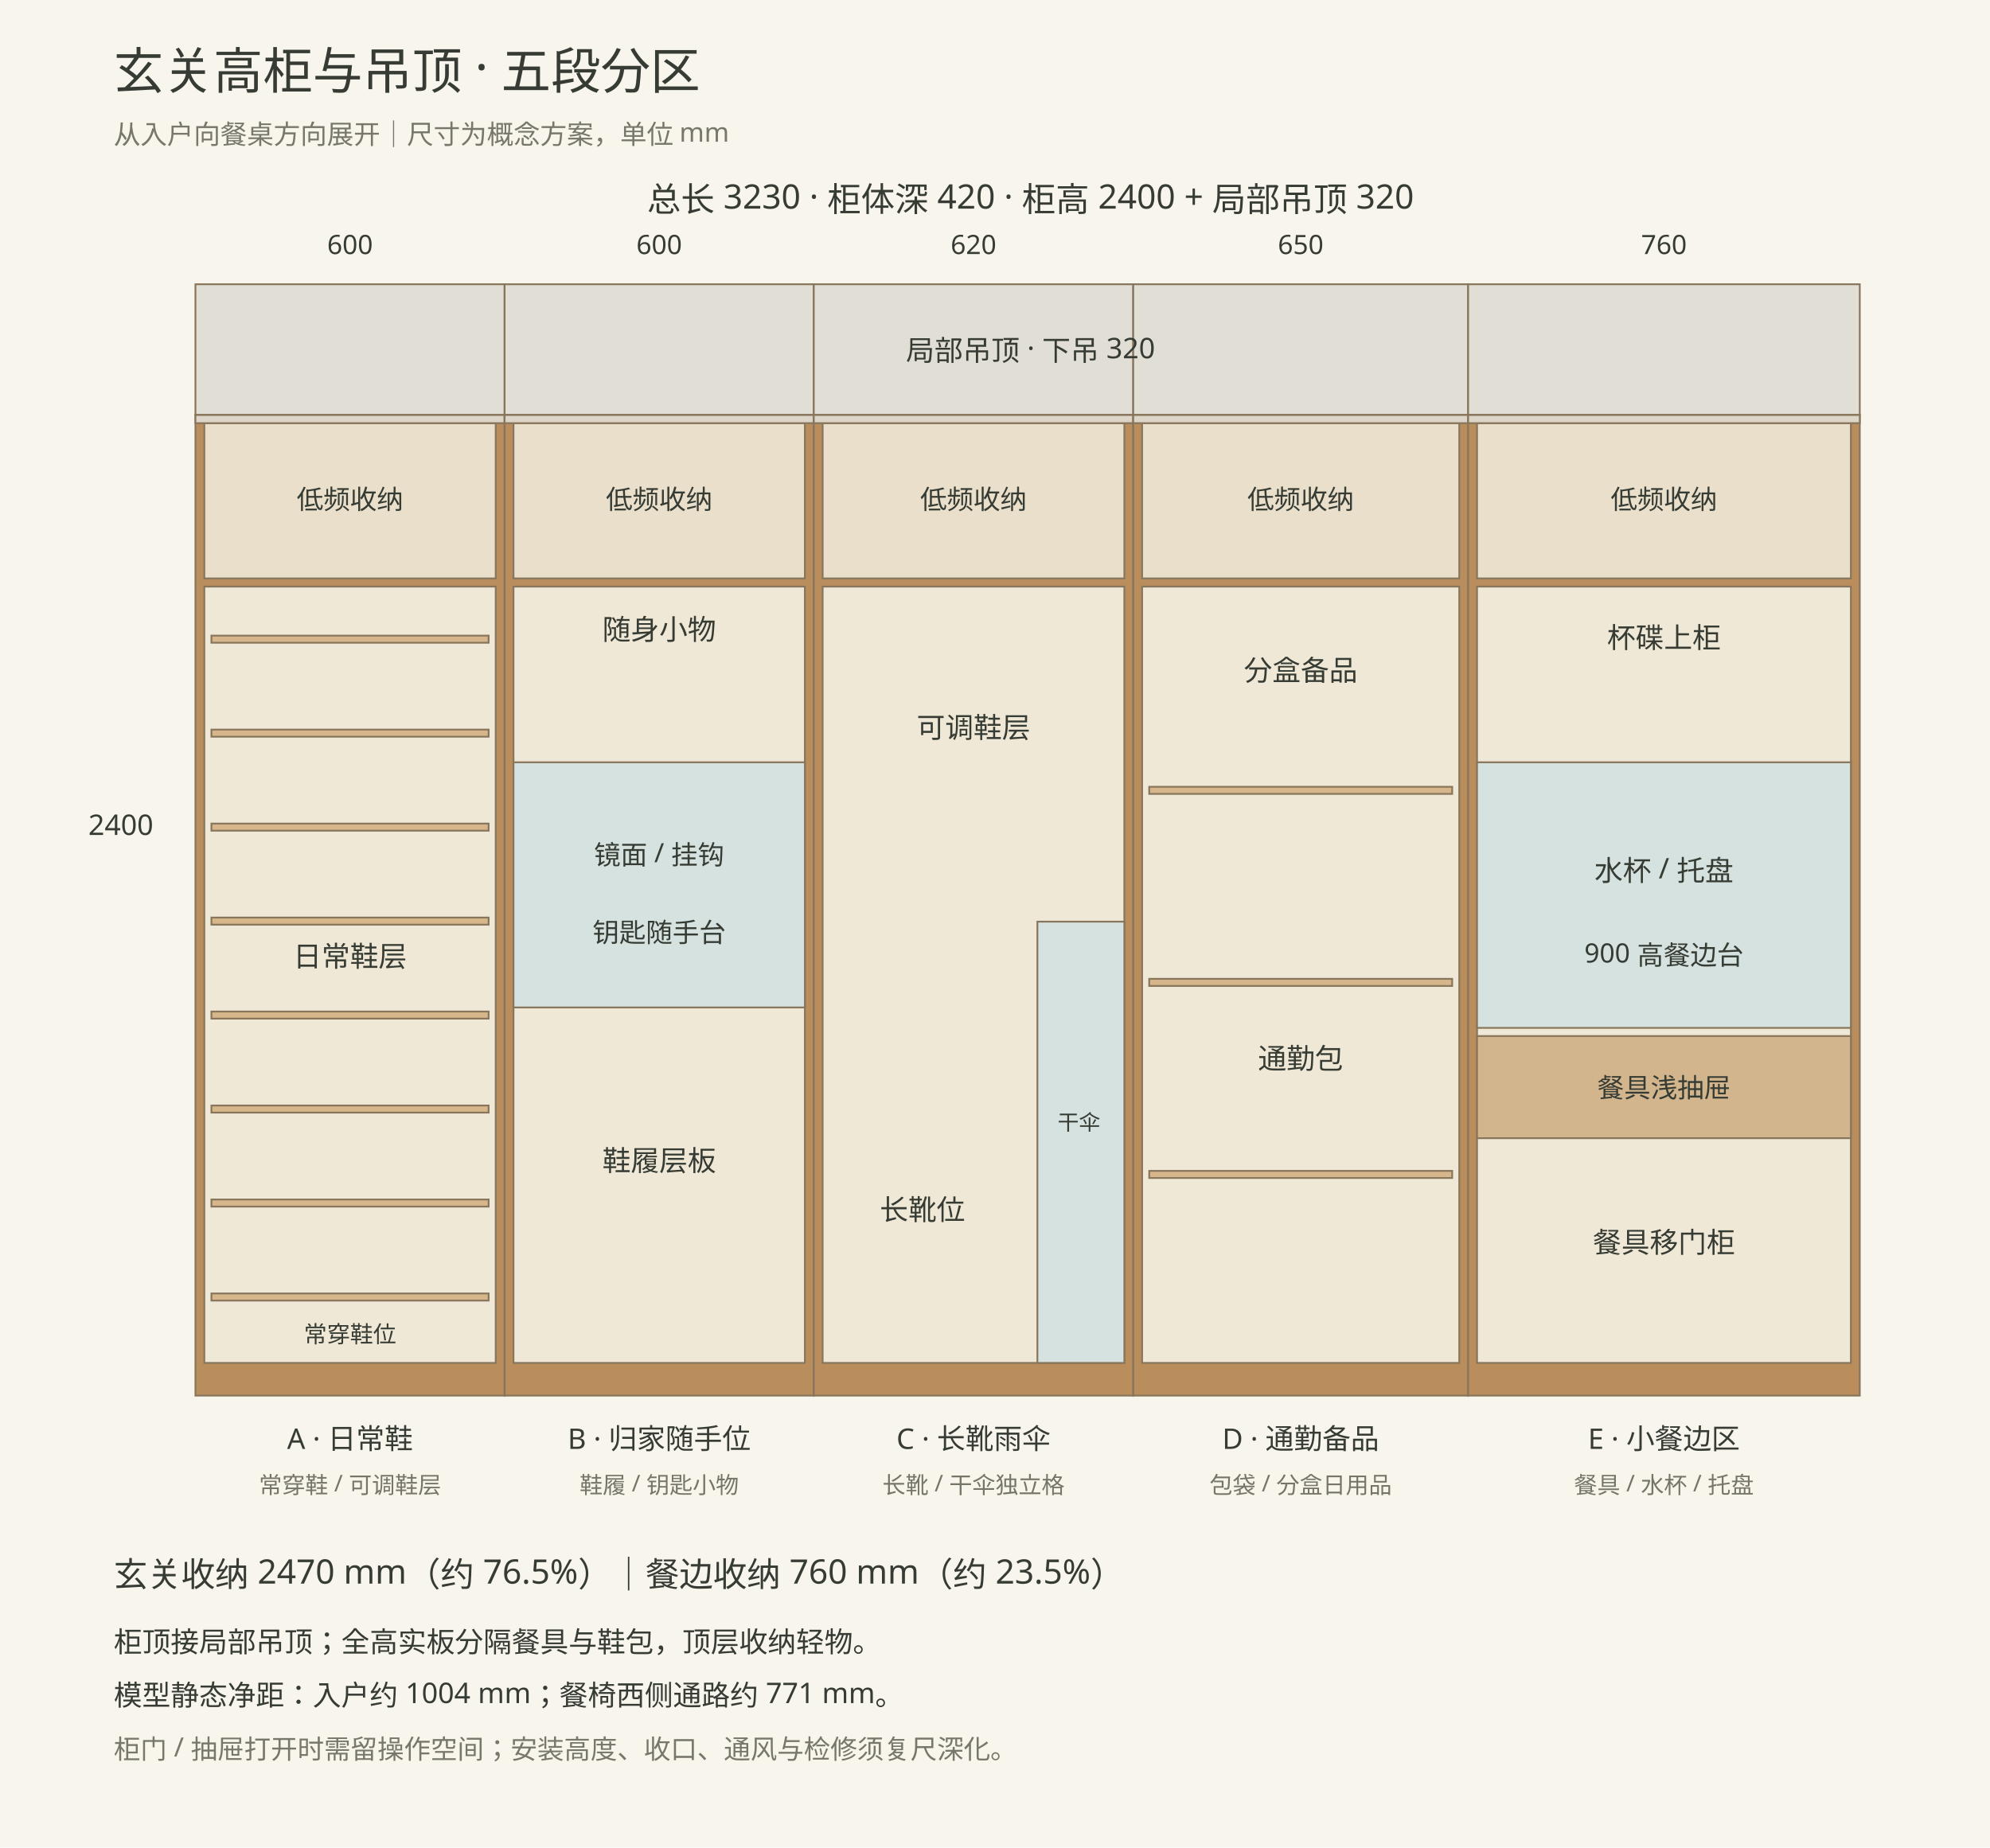
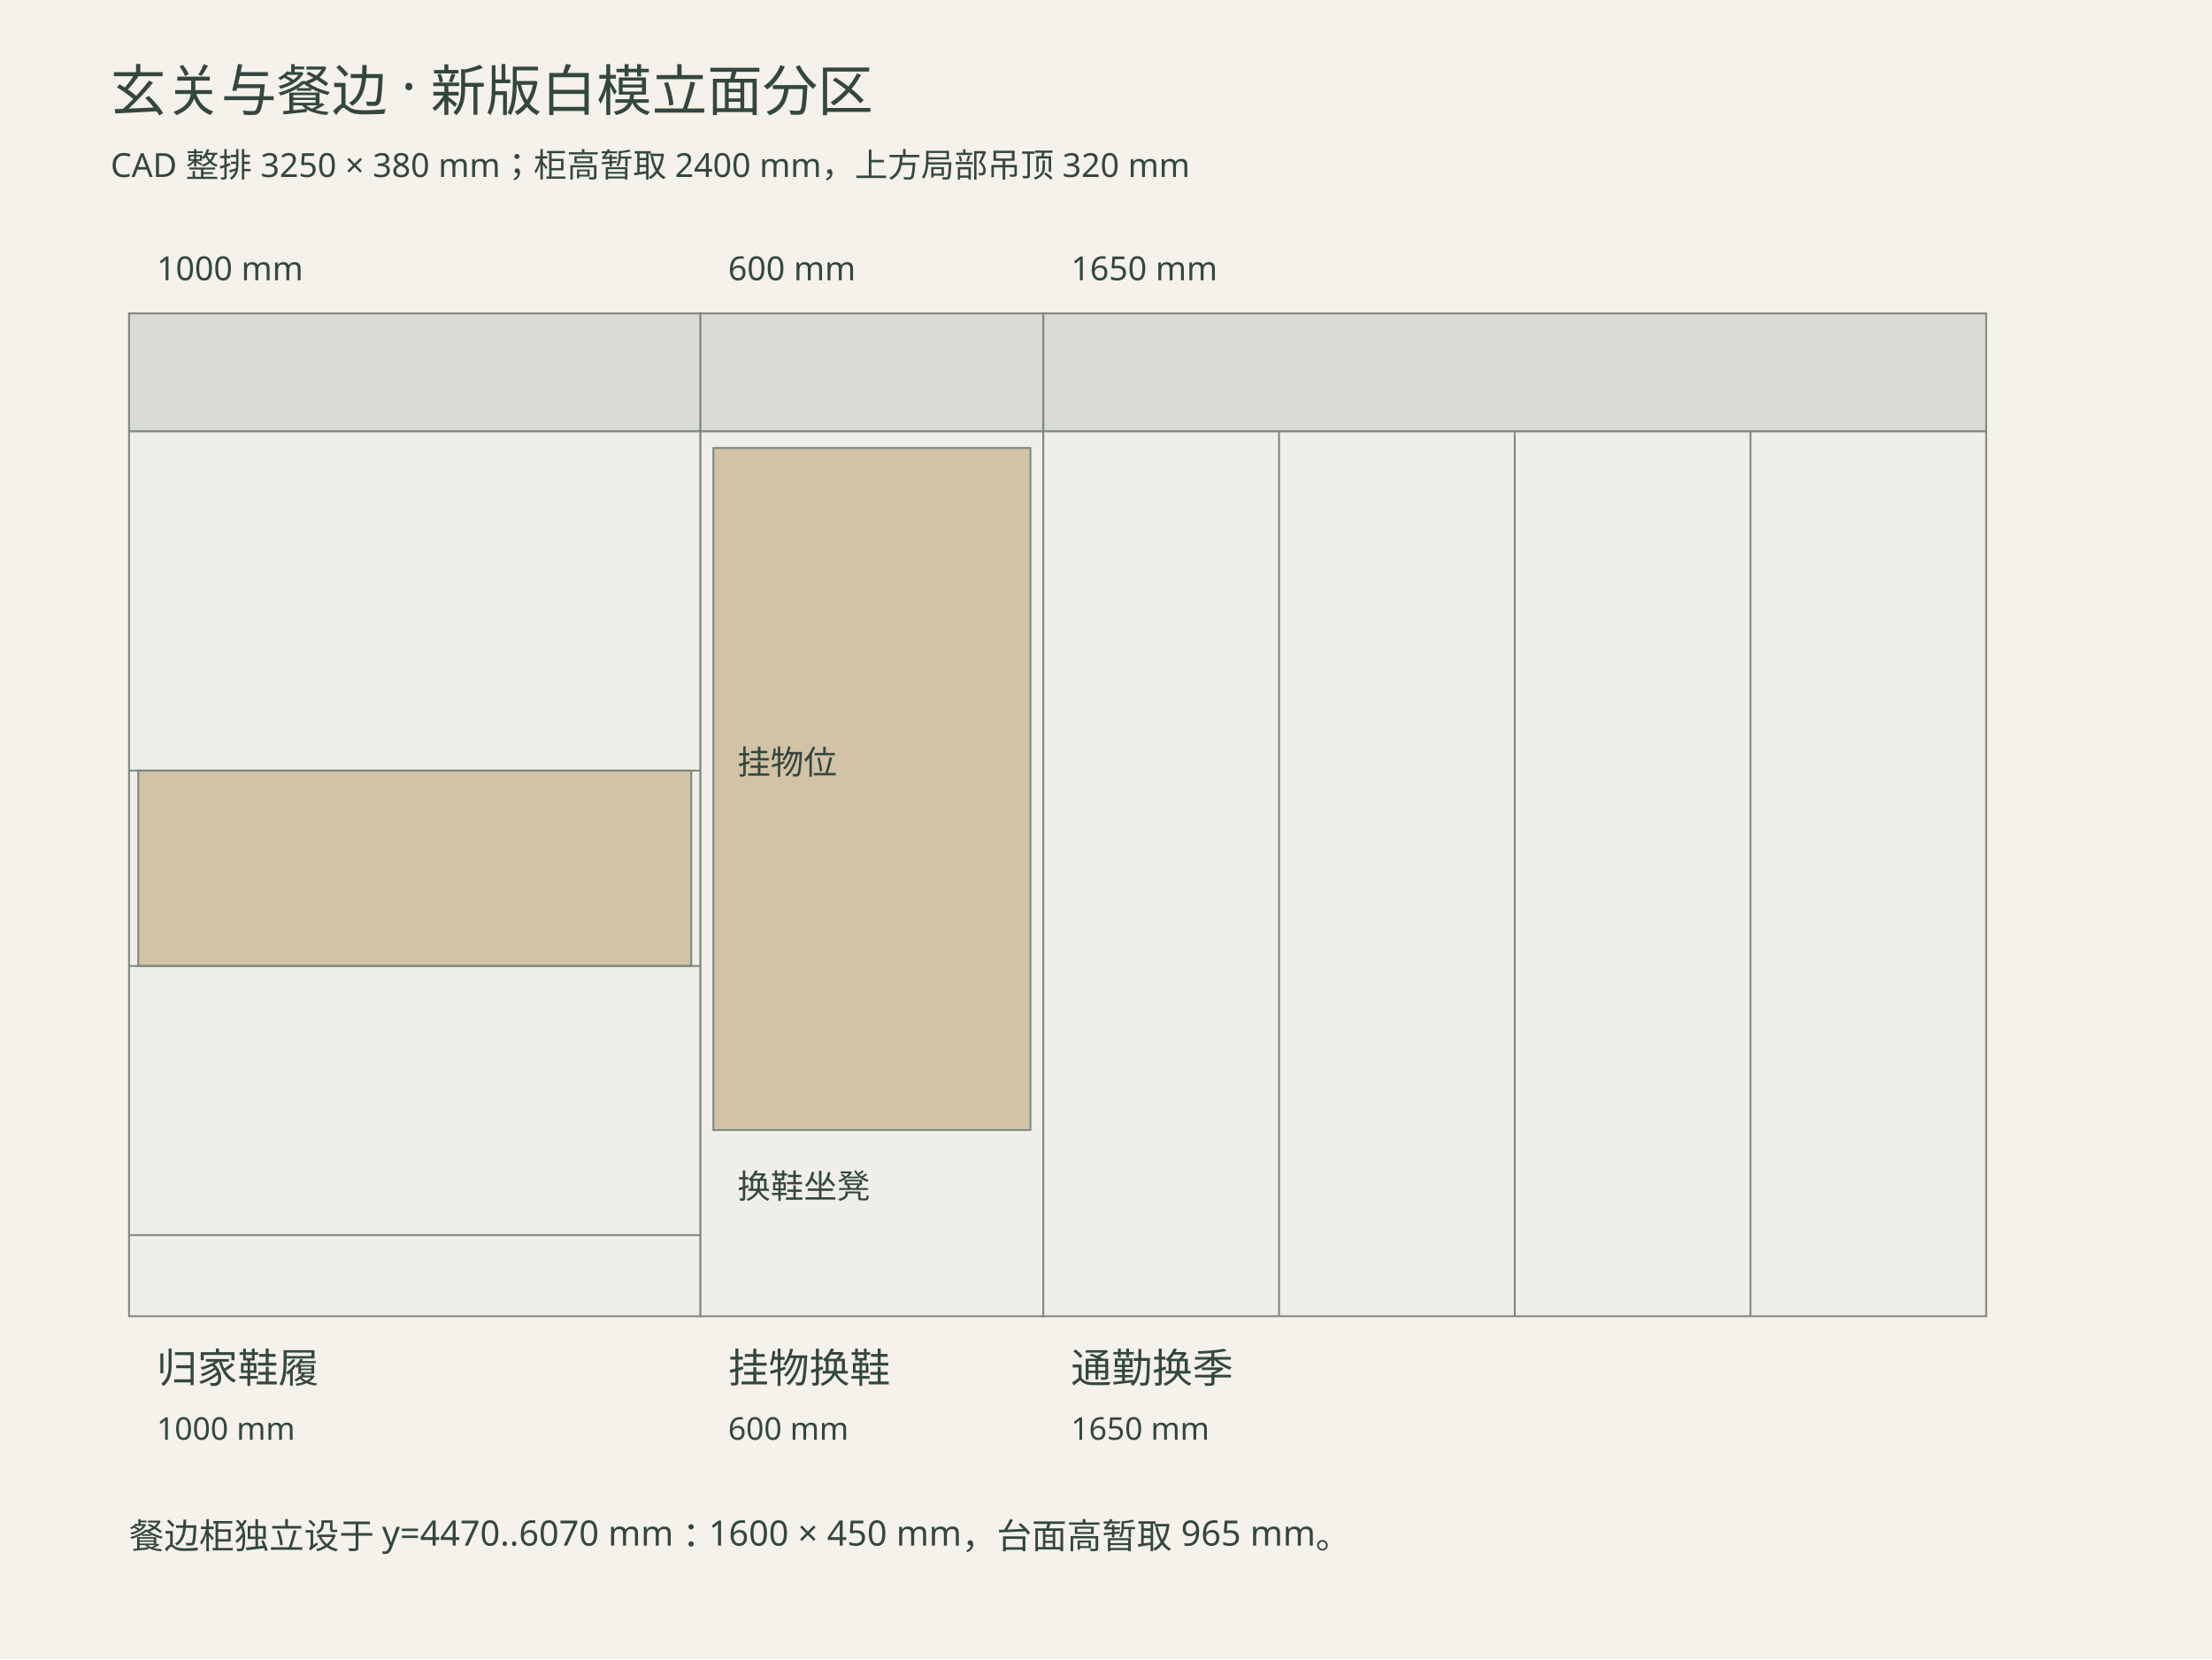
- <svg xmlns="http://www.w3.org/2000/svg" width="1120" height="1040" viewBox="0 0 1120 1040">
-   <rect width="1120" height="1040" fill="#f8f5ed" />
-   <g font-family="PingFang SC,Microsoft YaHei,sans-serif">
-     <text x="64" y="50" font-size="28" fill="#363c34" text-anchor="start">玄关高柜与吊顶 · 五段分区</text>
-     <text x="64" y="81" font-size="15" fill="#77776b" text-anchor="start">从入户向餐桌方向展开｜尺寸为概念方案，单位 mm</text>
-     <text x="580" y="119" font-size="19" fill="#363c34" text-anchor="middle">总长 3230  ·  柜体深 420  ·  柜高 2400 + 局部吊顶 320</text>
-     <rect x="110.0" y="160" width="174.0" height="73.6" fill="#e1ded5" stroke="#88765c" />
-     <rect x="110.0" y="233.6" width="174.0" height="552.0" fill="#b98d5c" stroke="#88765c" />
-     <rect x="115.0" y="238.2" width="164.0" height="87.4" fill="#e9dfcb" stroke="#88765c" />
-     <text x="197.0" y="286.5" font-size="15" fill="#363c34" text-anchor="middle">低频收纳</text>
-     <rect x="115.0" y="330.2" width="164.0" height="437.0" fill="#f0e8d7" stroke="#88765c" />
-     <rect x="119.0" y="728.1" width="156.0" height="4" fill="#d6b68a" stroke="#88765c" />
-     <rect x="119.0" y="675.2" width="156.0" height="4" fill="#d6b68a" stroke="#88765c" />
-     <rect x="119.0" y="622.3" width="156.0" height="4" fill="#d6b68a" stroke="#88765c" />
-     <rect x="119.0" y="569.4" width="156.0" height="4" fill="#d6b68a" stroke="#88765c" />
-     <rect x="119.0" y="516.5" width="156.0" height="4" fill="#d6b68a" stroke="#88765c" />
-     <rect x="119.0" y="463.6" width="156.0" height="4" fill="#d6b68a" stroke="#88765c" />
-     <rect x="119.0" y="410.7" width="156.0" height="4" fill="#d6b68a" stroke="#88765c" />
-     <rect x="119.0" y="357.8" width="156.0" height="4" fill="#d6b68a" stroke="#88765c" />
-     <text x="197.0" y="544.1" font-size="16" fill="#363c34" text-anchor="middle">日常鞋层</text>
-     <text x="197.0" y="755.7" font-size="13" fill="#363c34" text-anchor="middle">常穿鞋位</text>
-     <rect x="110.0" y="233.6" width="174.0" height="4.6" fill="#ddd6c8" stroke="#88765c" />
-     <text x="197.0" y="143" font-size="15" fill="#363c34" text-anchor="middle">600</text>
-     <text x="197.0" y="815.6" font-size="16" fill="#363c34" text-anchor="middle">A · 日常鞋</text>
-     <text x="197.0" y="840.6" font-size="13" fill="#757568" text-anchor="middle">常穿鞋 / 可调鞋层</text>
-     <rect x="284.0" y="160" width="174.0" height="73.6" fill="#e1ded5" stroke="#88765c" />
-     <rect x="284.0" y="233.6" width="174.0" height="552.0" fill="#b98d5c" stroke="#88765c" />
-     <rect x="289.0" y="238.2" width="164.0" height="87.4" fill="#e9dfcb" stroke="#88765c" />
-     <text x="371.0" y="286.5" font-size="15" fill="#363c34" text-anchor="middle">低频收纳</text>
-     <rect x="289.0" y="330.2" width="164.0" height="437.0" fill="#f0e8d7" stroke="#88765c" />
-     <rect x="289.0" y="429.1" width="164.0" height="138.0" fill="#d6e2df" stroke="#88765c" />
-     <text x="371.0" y="486.6" font-size="15" fill="#363c34" text-anchor="middle">镜面 / 挂钩</text>
-     <text x="371.0" y="530.3" font-size="15" fill="#363c34" text-anchor="middle">钥匙随手台</text>
-     <text x="371.0" y="360.1" font-size="16" fill="#363c34" text-anchor="middle">随身小物</text>
-     <text x="371.0" y="659.1" font-size="16" fill="#363c34" text-anchor="middle">鞋履层板</text>
-     <rect x="284.0" y="233.6" width="174.0" height="4.6" fill="#ddd6c8" stroke="#88765c" />
-     <text x="371.0" y="143" font-size="15" fill="#363c34" text-anchor="middle">600</text>
-     <text x="371.0" y="815.6" font-size="16" fill="#363c34" text-anchor="middle">B · 归家随手位</text>
-     <text x="371.0" y="840.6" font-size="13" fill="#757568" text-anchor="middle">鞋履 / 钥匙小物</text>
-     <rect x="458.0" y="160" width="179.8" height="73.6" fill="#e1ded5" stroke="#88765c" />
-     <rect x="458.0" y="233.6" width="179.8" height="552.0" fill="#b98d5c" stroke="#88765c" />
-     <rect x="463.0" y="238.2" width="169.8" height="87.4" fill="#e9dfcb" stroke="#88765c" />
-     <text x="547.9" y="286.5" font-size="15" fill="#363c34" text-anchor="middle">低频收纳</text>
-     <rect x="463.0" y="330.2" width="169.8" height="437.0" fill="#f0e8d7" stroke="#88765c" />
-     <rect x="583.86" y="518.8" width="48.94" height="248.4" fill="#d6e2df" stroke="#88765c" />
-     <text x="519.132" y="686.7" font-size="16" fill="#363c34" text-anchor="middle">长靴位</text>
-     <text x="607.234" y="636.1" font-size="12" fill="#363c34" text-anchor="middle">干伞</text>
-     <text x="547.9" y="415.3" font-size="16" fill="#363c34" text-anchor="middle">可调鞋层</text>
-     <rect x="458.0" y="233.6" width="179.8" height="4.6" fill="#ddd6c8" stroke="#88765c" />
-     <text x="547.9" y="143" font-size="15" fill="#363c34" text-anchor="middle">620</text>
-     <text x="547.9" y="815.6" font-size="16" fill="#363c34" text-anchor="middle">C · 长靴雨伞</text>
-     <text x="547.9" y="840.6" font-size="13" fill="#757568" text-anchor="middle">长靴 / 干伞独立格</text>
-     <rect x="637.8" y="160" width="188.5" height="73.6" fill="#e1ded5" stroke="#88765c" />
-     <rect x="637.8" y="233.6" width="188.5" height="552.0" fill="#b98d5c" stroke="#88765c" />
-     <rect x="642.8" y="238.2" width="178.5" height="87.4" fill="#e9dfcb" stroke="#88765c" />
-     <text x="732.05" y="286.5" font-size="15" fill="#363c34" text-anchor="middle">低频收纳</text>
-     <rect x="642.8" y="330.2" width="178.5" height="437.0" fill="#f0e8d7" stroke="#88765c" />
-     <rect x="646.8" y="659.1" width="170.5" height="4" fill="#d6b68a" stroke="#88765c" />
-     <rect x="646.8" y="551.0" width="170.5" height="4" fill="#d6b68a" stroke="#88765c" />
-     <rect x="646.8" y="442.9" width="170.5" height="4" fill="#d6b68a" stroke="#88765c" />
-     <text x="732.05" y="383.1" font-size="16" fill="#363c34" text-anchor="middle">分盒备品</text>
-     <text x="732.05" y="601.6" font-size="16" fill="#363c34" text-anchor="middle">通勤包</text>
-     <rect x="637.8" y="233.6" width="188.5" height="4.6" fill="#ddd6c8" stroke="#88765c" />
-     <text x="732.05" y="143" font-size="15" fill="#363c34" text-anchor="middle">650</text>
-     <text x="732.05" y="815.6" font-size="16" fill="#363c34" text-anchor="middle">D · 通勤备品</text>
-     <text x="732.05" y="840.6" font-size="13" fill="#757568" text-anchor="middle">包袋 / 分盒日用品</text>
-     <rect x="826.3" y="160" width="220.4" height="73.6" fill="#e1ded5" stroke="#88765c" />
-     <rect x="826.3" y="233.6" width="220.4" height="552.0" fill="#b98d5c" stroke="#88765c" />
-     <rect x="831.3" y="238.2" width="210.4" height="87.4" fill="#e9dfcb" stroke="#88765c" />
-     <text x="936.5" y="286.5" font-size="15" fill="#363c34" text-anchor="middle">低频收纳</text>
-     <rect x="831.3" y="330.2" width="210.4" height="437.0" fill="#f0e8d7" stroke="#88765c" />
-     <rect x="831.3" y="429.1" width="210.4" height="149.5" fill="#d6e2df" stroke="#88765c" />
-     <text x="936.5" y="364.7" font-size="16" fill="#363c34" text-anchor="middle">杯碟上柜</text>
-     <text x="936.5" y="495.8" font-size="16" fill="#363c34" text-anchor="middle">水杯 / 托盘</text>
-     <text x="936.5" y="541.8" font-size="15" fill="#363c34" text-anchor="middle">900 高餐边台</text>
-     <rect x="831.3" y="583.2" width="210.4" height="57.5" fill="#d3b58d" stroke="#88765c" />
-     <text x="936.5" y="617.7" font-size="15" fill="#363c34" text-anchor="middle">餐具浅抽屉</text>
-     <text x="936.5" y="705.1" font-size="16" fill="#363c34" text-anchor="middle">餐具移门柜</text>
-     <rect x="826.3" y="233.6" width="220.4" height="4.6" fill="#ddd6c8" stroke="#88765c" />
-     <text x="936.5" y="143" font-size="15" fill="#363c34" text-anchor="middle">760</text>
-     <text x="936.5" y="815.6" font-size="16" fill="#363c34" text-anchor="middle">E · 小餐边区</text>
-     <text x="936.5" y="840.6" font-size="13" fill="#757568" text-anchor="middle">餐具 / 水杯 / 托盘</text>
-     <text x="68" y="470" font-size="16" fill="#363c34" text-anchor="middle">2400</text>
-     <text x="580" y="203" font-size="16" fill="#363c34" text-anchor="middle">局部吊顶 · 下吊 320</text>
-     <text x="64" y="893" font-size="19" fill="#363c34" text-anchor="start">玄关收纳 2470 mm（约 76.5%）｜餐边收纳 760 mm（约 23.5%）</text>
-     <text x="64" y="930" font-size="16" fill="#363c34" text-anchor="start">柜顶接局部吊顶；全高实板分隔餐具与鞋包，顶层收纳轻物。</text>
-     <text x="64" y="960" font-size="16" fill="#363c34" text-anchor="start">模型静态净距：入户约 1004 mm；餐椅西侧通路约 771 mm。</text>
-     <text x="64" y="990" font-size="15" fill="#77776b" text-anchor="start">柜门 / 抽屉打开时需留操作空间；安装高度、收口、通风与检修须复尺深化。</text>
+ <svg xmlns="http://www.w3.org/2000/svg" width="1200" height="900" viewBox="0 0 1200 900">
+   <rect width="1200" height="900" fill="#f5f2eb" />
+   <g font-family="PingFang SC,Microsoft YaHei,sans-serif" fill="#33473f">
+     <text x="60" y="60" font-size="30">玄关与餐边 · 新版白模立面分区</text>
+     <text x="60" y="96" font-size="18">CAD 整排 3250 × 380 mm；柜高暂取 2400 mm，上方局部吊顶 320 mm</text>
+     <rect x="70" y="170" width="310.0" height="64" fill="#dadbd5" stroke="#7e887e" />
+     <rect x="70" y="234" width="310.0" height="480" fill="#efeee8" stroke="#7e887e" />
+     <text x="85" y="152" font-size="18">1000 mm</text>
+     <rect x="75" y="418.0" width="300.0" height="106.0" fill="#d2c2a6" stroke="#7e887e" />
+     <path d="M70,670.0h310.0" stroke="#7e887e" />
+     <path d="M70,524.0h310.0" stroke="#7e887e" />
+     <path d="M70,418.0h310.0" stroke="#7e887e" />
+     <text x="85" y="750" font-size="22">归家鞋履</text>
+     <text x="85" y="781" font-size="17">1000 mm</text>
+     <rect x="380.0" y="170" width="186.0" height="64" fill="#dadbd5" stroke="#7e887e" />
+     <rect x="380.0" y="234" width="186.0" height="480" fill="#efeee8" stroke="#7e887e" />
+     <text x="395.0" y="152" font-size="18">600 mm</text>
+     <rect x="387.0" y="243" width="172.0" height="370" fill="#d2c2a6" stroke="#7e887e" />
+     <text x="400.0" y="420" font-size="18">挂物位</text>
+     <text x="400.0" y="650" font-size="18">换鞋坐凳</text>
+     <text x="395.0" y="750" font-size="22">挂物换鞋</text>
+     <text x="395.0" y="781" font-size="17">600 mm</text>
+     <rect x="566.0" y="170" width="511.5" height="64" fill="#dadbd5" stroke="#7e887e" />
+     <rect x="566.0" y="234" width="511.5" height="480" fill="#efeee8" stroke="#7e887e" />
+     <text x="581.0" y="152" font-size="18">1650 mm</text>
+     <path d="M693.875,234v480" stroke="#7e887e" />
+     <path d="M821.75,234v480" stroke="#7e887e" />
+     <path d="M949.625,234v480" stroke="#7e887e" />
+     <text x="581.0" y="750" font-size="22">通勤换季</text>
+     <text x="581.0" y="781" font-size="17">1650 mm</text>
+     <text x="70" y="840" font-size="19">餐边柜独立设于 y=4470..6070 mm：1600 × 450 mm，台面高暂取 965 mm。</text>
  </g>
</svg>
